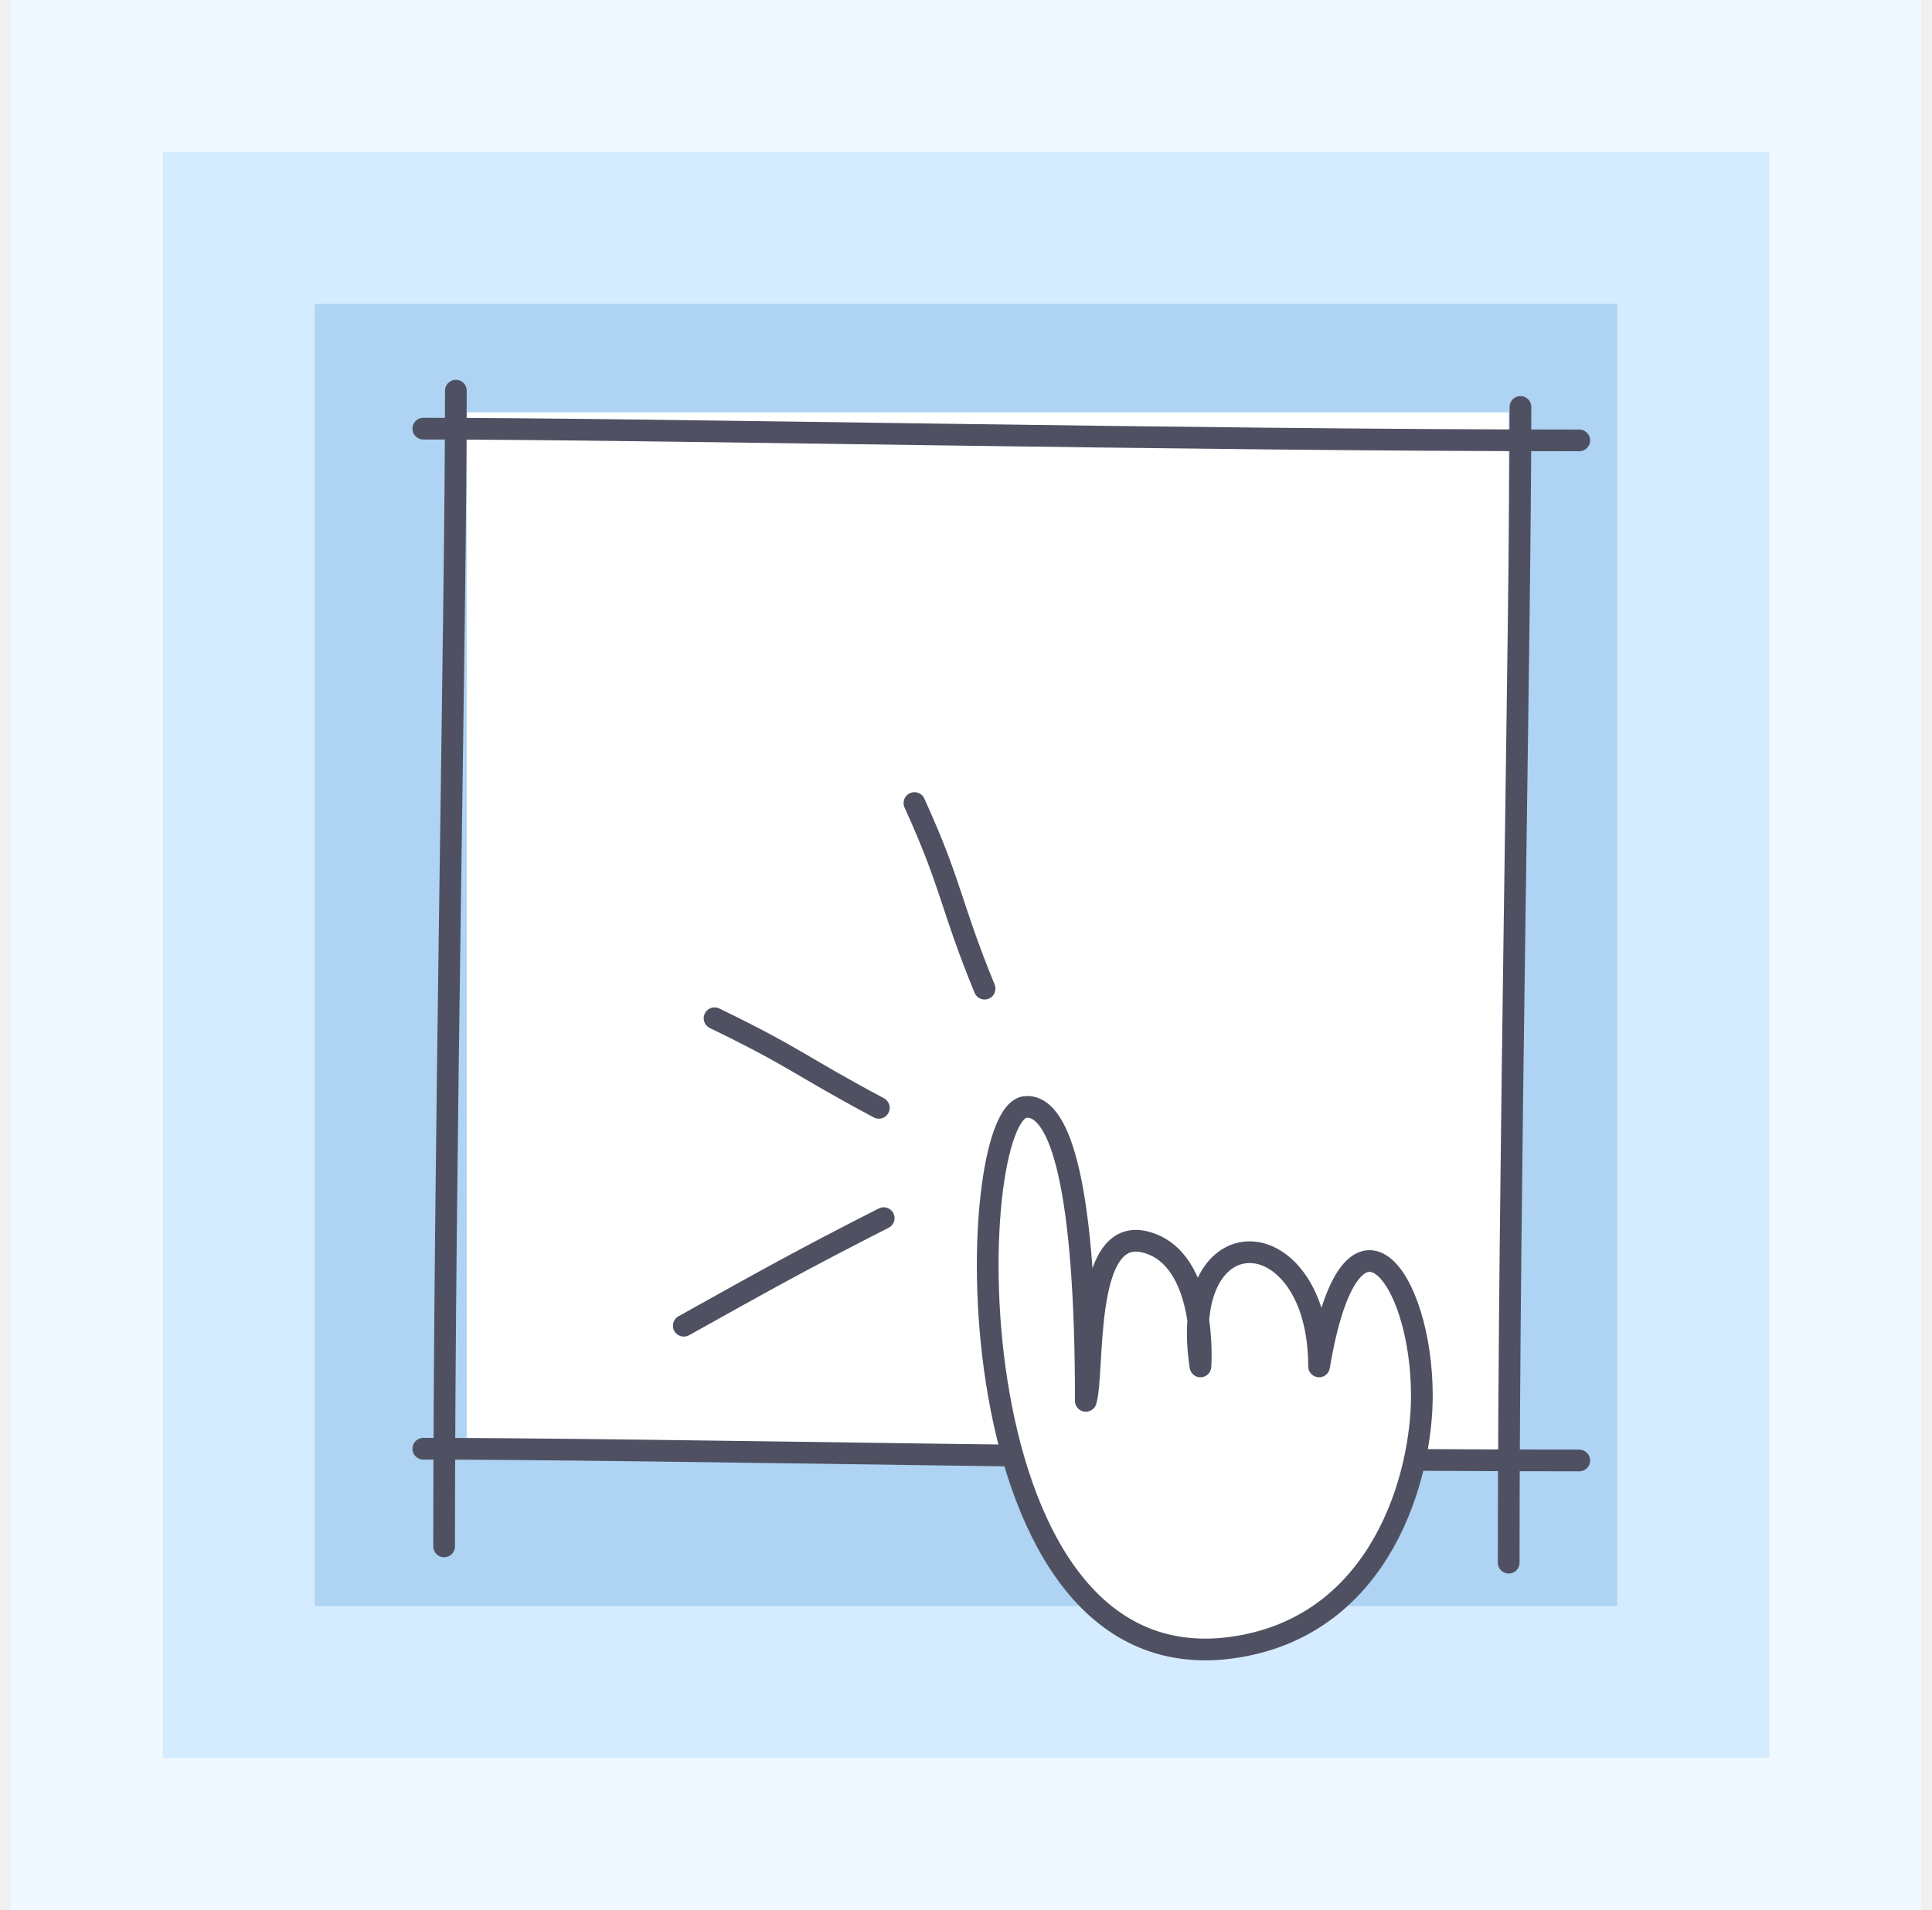
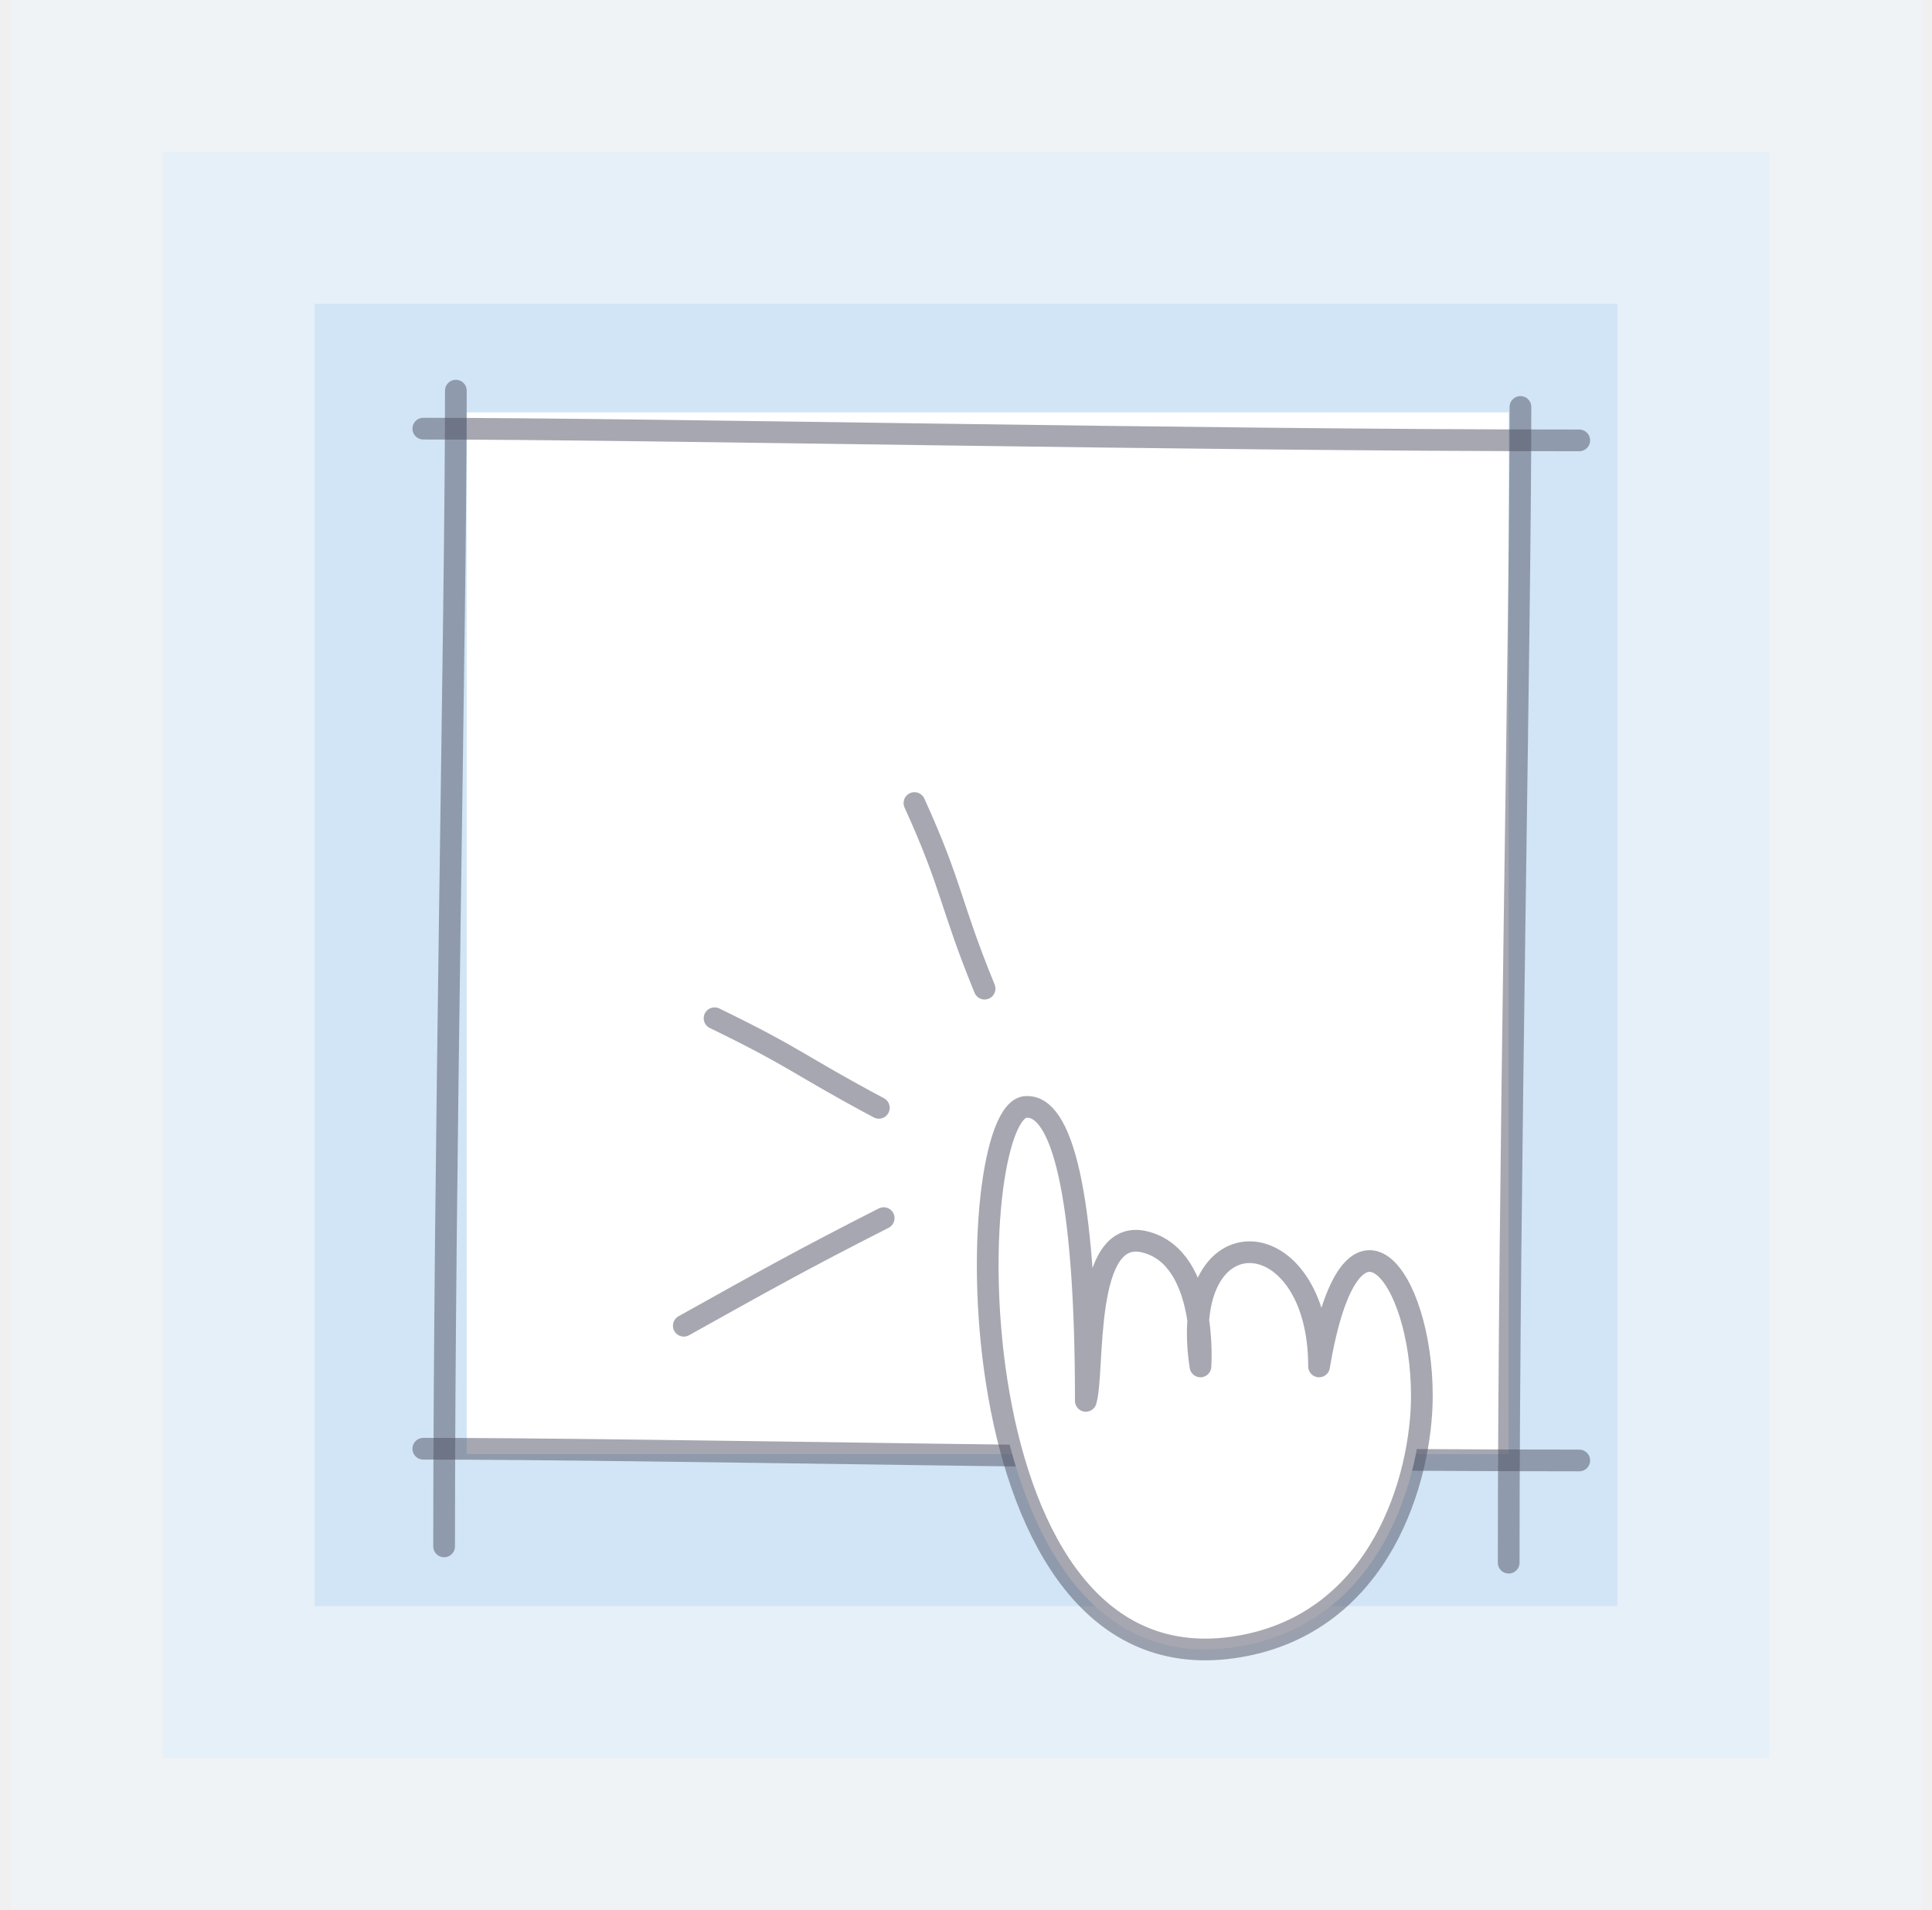
- <svg xmlns="http://www.w3.org/2000/svg" viewBox="0 0 89 88" fill="none">
-   <path fill="#F0F9FF" d="M.5 0h88v88H.5z" />
-   <path fill="#D5EBFF" d="M7.5 7h74v74h-74z" />
-   <path fill="#AED3F3" d="M14.5 14h60v60h-60z" />
+ <svg xmlns="http://www.w3.org/2000/svg" viewBox="0 0 89 88" fill="none" stroke-opacity=".5">
+   <path fill="#F0F9FF" fill-opacity=".38" d="M.5 0h88v88H.5z" />
+   <path fill="#D5EBFF" fill-opacity=".38" d="M7.5 7h74v74h-74z" />
+   <path fill="#AED3F3" fill-opacity=".38" d="M14.5 14h60v60h-60z" />
  <path fill="#fff" d="M21.5 19h48v48h-48z" />
  <path d="M21 18c0 10.455-.541 35.25-.541 53.25" stroke="#4F5162" stroke-linecap="round" />
  <path d="M19.5 19.75c10.455 0 35.25.541 53.25.541M19.5 66.75c10.455 0 35.25.541 53.25.541" stroke="#4F5162" stroke-linecap="round" />
  <path d="M70.041 18.75C70.041 29.205 69.5 54 69.5 72M40.708 56.125c-3.784 1.923-5.5 2.89-9.208 4.958M40.485 51.043c-3.745-1.998-3.749-2.273-7.568-4.127M45.356 45.552c-1.607-3.928-1.474-4.687-3.231-8.552" stroke="#4F5162" stroke-linecap="round" />
  <path d="M52.75 57.223c1.628.409 2.233 2.152 2.45 3.61.386-4.912 5.564-3.947 5.564 2.126 1.457-8.664 4.736-4.166 4.736 1.343 0 3.769-1.869 10.449-8.426 11.562-13.423 2.28-12.8-24.863-9.79-24.863 1.58-.065 2.735 3.724 2.735 13.544.41-1.376-.184-8.054 2.73-7.322Z" fill="#fff" />
  <path d="M50.02 64.544c0-9.819-1.157-13.608-2.735-13.543-3.01 0-3.634 27.142 9.79 24.863 6.556-1.113 8.425-7.793 8.425-11.562 0-5.509-3.279-10.007-4.736-1.344 0-6.833-6.557-7.2-5.464 0 0 0 .364-5.003-2.55-5.735-2.915-.732-2.32 5.946-2.73 7.322Z" stroke="#4F5162" stroke-linecap="round" stroke-linejoin="round" />
</svg>
